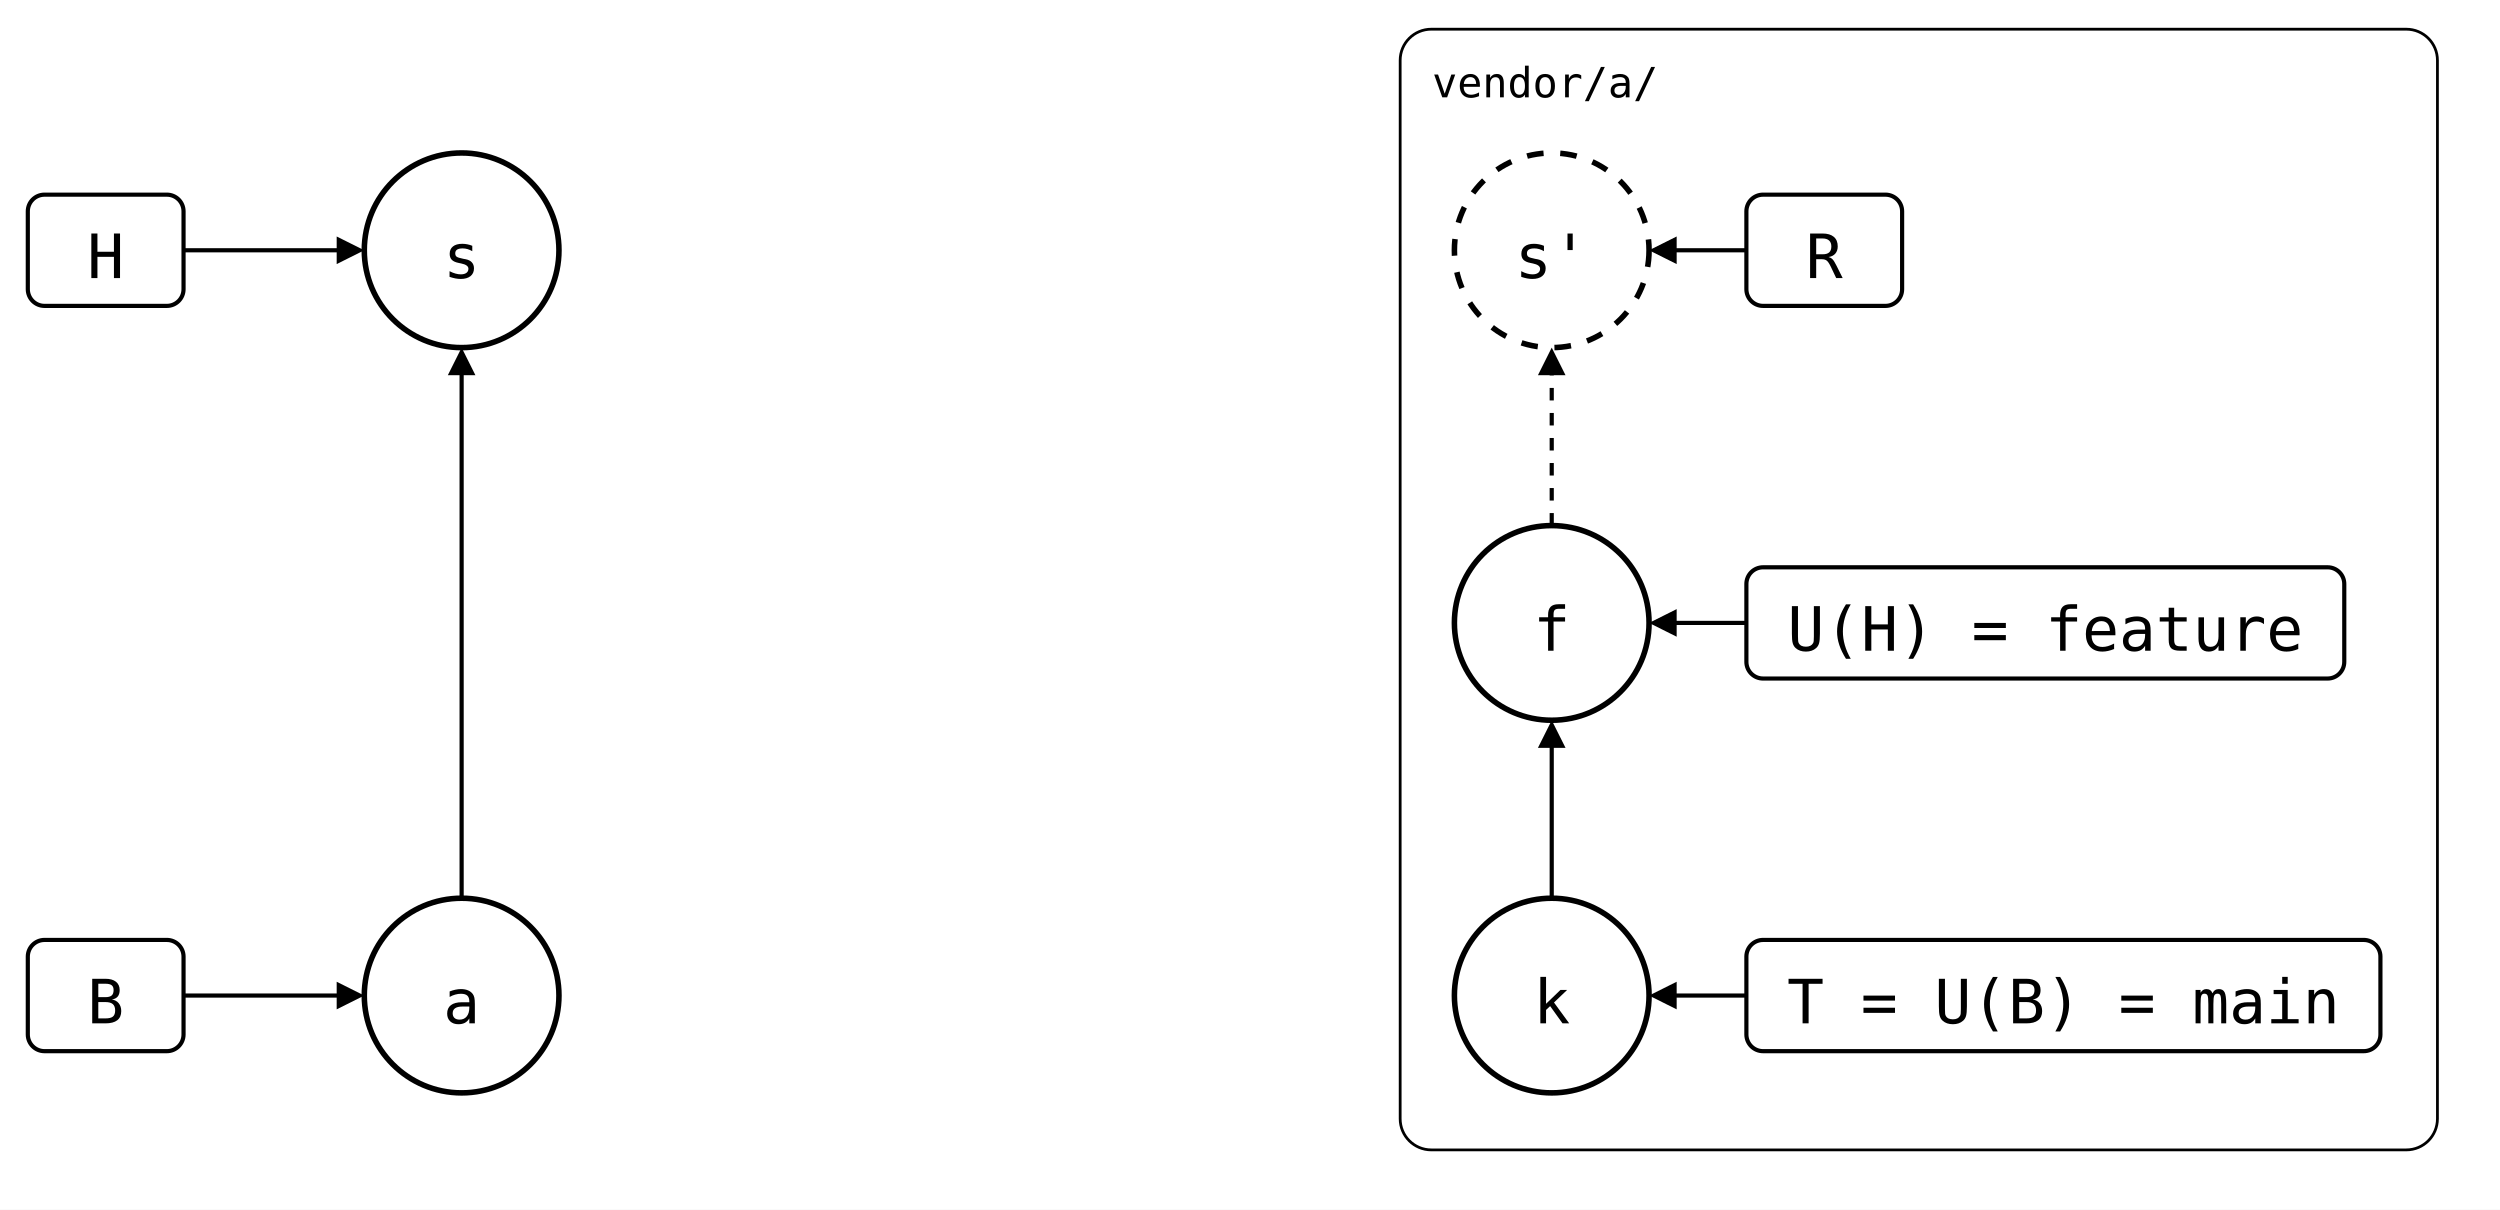
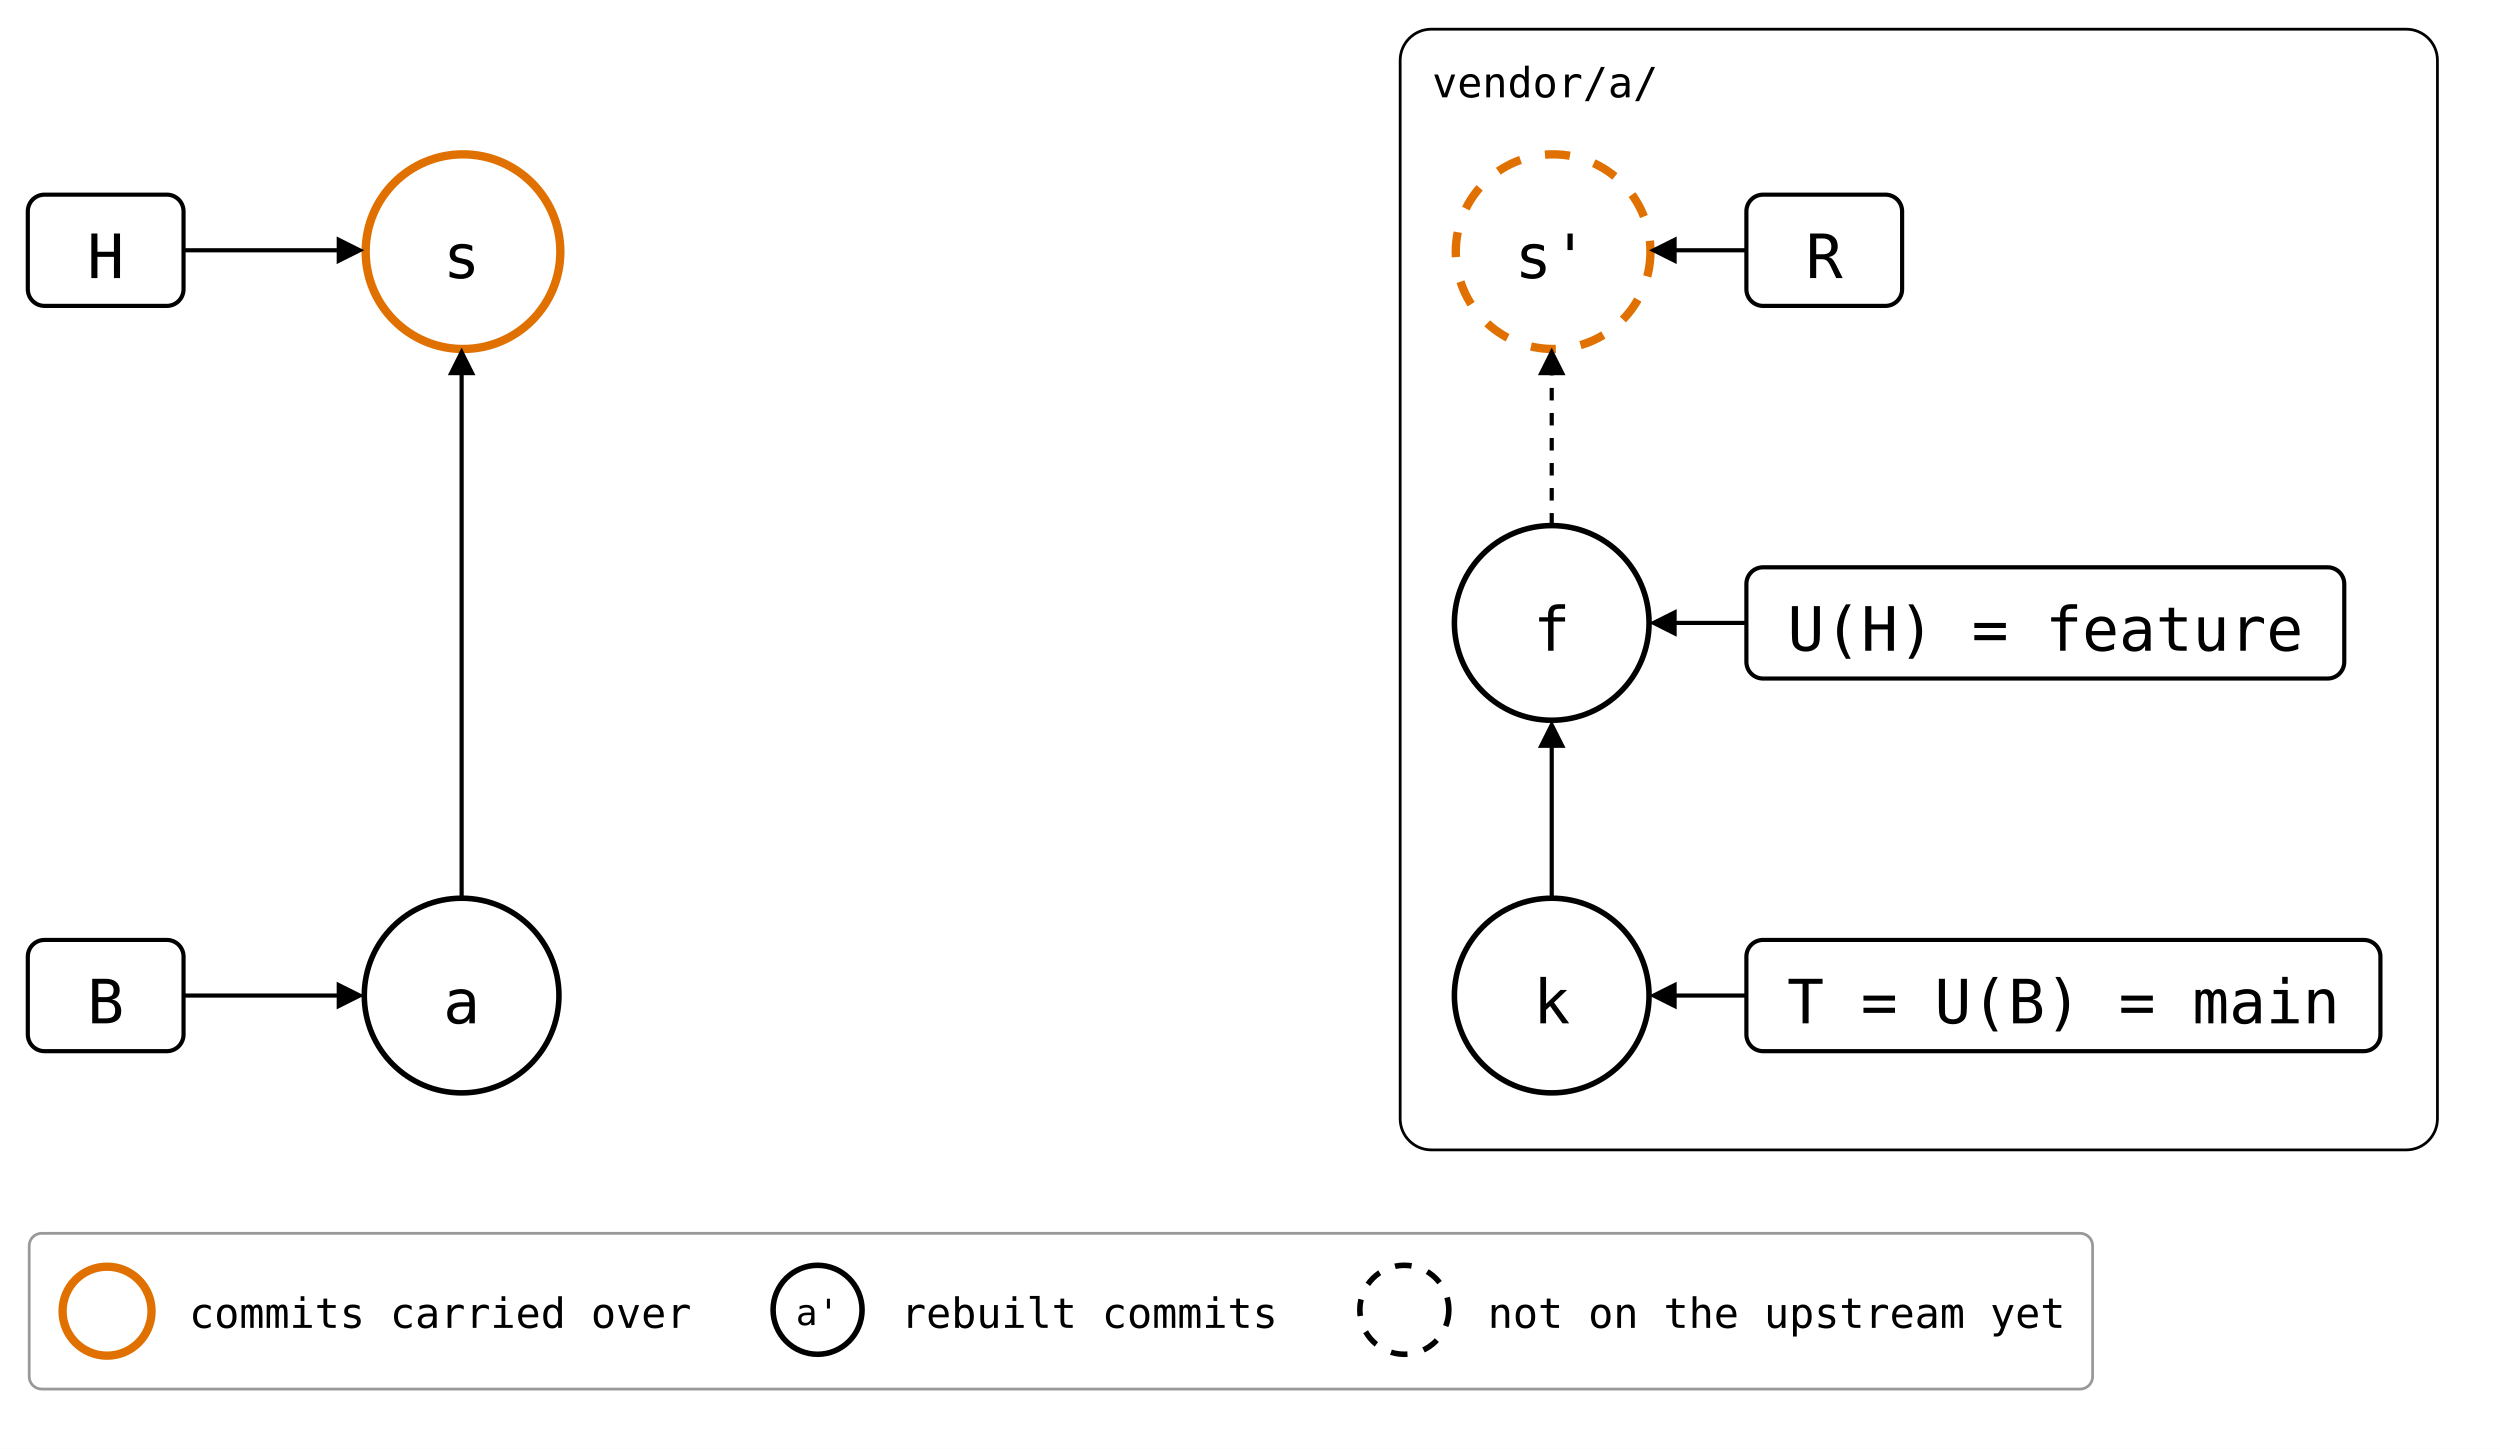
- <svg xmlns="http://www.w3.org/2000/svg" style="background: #ffffff; background-color: light-dark(#ffffff, #121212); color-scheme: light dark;" version="1.1" width="899px" height="435px" viewBox="0 0 899 435" id="ge-svg-s2ouRPtfg0umdzqd_z_i" content="&lt;mxfile host=&quot;Electron&quot;&gt;&#10;  &lt;diagram name=&quot;local-edit-in-the-squash&quot; id=&quot;local-edit-in-the-squash&quot;&gt;&#10;    &lt;mxGraphModel grid=&quot;0&quot; gridSize=&quot;10&quot; guides=&quot;1&quot; tooltips=&quot;1&quot; connect=&quot;1&quot; arrows=&quot;1&quot; fold=&quot;0&quot; page=&quot;0&quot; pageScale=&quot;1&quot; pageWidth=&quot;850&quot; pageHeight=&quot;1100&quot; background=&quot;#ffffff&quot; math=&quot;0&quot; shadow=&quot;0&quot;&gt;&#10;      &lt;root&gt;&#10;        &lt;mxCell id=&quot;0&quot; /&gt;&#10;        &lt;mxCell id=&quot;1&quot; parent=&quot;0&quot; /&gt;&#10;        &lt;mxCell id=&quot;lane&quot; parent=&quot;1&quot; style=&quot;rounded=1;arcSize=3;fillColor=none;strokeWidth=1;fontSize=15;verticalAlign=top;align=left;spacingLeft=10;spacingTop=4;fontFamily=Roboto Mono,monospace;&quot; value=&quot;vendor/a/&quot; vertex=&quot;1&quot;&gt;&#10;          &lt;mxGeometry height=&quot;403&quot; width=&quot;373&quot; x=&quot;601&quot; y=&quot;29&quot; as=&quot;geometry&quot; /&gt;&#10;        &lt;/mxCell&gt;&#10;        &lt;mxCell id=&quot;a&quot; parent=&quot;1&quot; style=&quot;ellipse;aspect=fixed;strokeWidth=2;fontSize=22;fontFamily=Roboto Mono,monospace;&quot; value=&quot;a&quot; vertex=&quot;1&quot;&gt;&#10;          &lt;mxGeometry height=&quot;70&quot; width=&quot;70&quot; x=&quot;229&quot; y=&quot;342&quot; as=&quot;geometry&quot; /&gt;&#10;        &lt;/mxCell&gt;&#10;        &lt;mxCell id=&quot;s&quot; parent=&quot;1&quot; style=&quot;ellipse;aspect=fixed;strokeWidth=2;fontSize=22;fontFamily=Roboto Mono,monospace;&quot; value=&quot;s&quot; vertex=&quot;1&quot;&gt;&#10;          &lt;mxGeometry height=&quot;70&quot; width=&quot;70&quot; x=&quot;229&quot; y=&quot;74&quot; as=&quot;geometry&quot; /&gt;&#10;        &lt;/mxCell&gt;&#10;        &lt;mxCell id=&quot;k&quot; parent=&quot;1&quot; style=&quot;ellipse;aspect=fixed;strokeWidth=2;fontSize=22;fontFamily=Roboto Mono,monospace;&quot; value=&quot;k&quot; vertex=&quot;1&quot;&gt;&#10;          &lt;mxGeometry height=&quot;70&quot; width=&quot;70&quot; x=&quot;621&quot; y=&quot;342&quot; as=&quot;geometry&quot; /&gt;&#10;        &lt;/mxCell&gt;&#10;        &lt;mxCell id=&quot;f&quot; parent=&quot;1&quot; style=&quot;ellipse;aspect=fixed;strokeWidth=2;fontSize=22;fontFamily=Roboto Mono,monospace;&quot; value=&quot;f&quot; vertex=&quot;1&quot;&gt;&#10;          &lt;mxGeometry height=&quot;70&quot; width=&quot;70&quot; x=&quot;621&quot; y=&quot;208&quot; as=&quot;geometry&quot; /&gt;&#10;        &lt;/mxCell&gt;&#10;        &lt;mxCell id=&quot;s_&quot; parent=&quot;1&quot; style=&quot;ellipse;aspect=fixed;strokeWidth=2;fontSize=22;fontFamily=Roboto Mono,monospace;dashed=1;&quot; value=&quot;s&amp;#39;&quot; vertex=&quot;1&quot;&gt;&#10;          &lt;mxGeometry height=&quot;70&quot; width=&quot;70&quot; x=&quot;621&quot; y=&quot;74&quot; as=&quot;geometry&quot; /&gt;&#10;        &lt;/mxCell&gt;&#10;        &lt;mxCell id=&quot;box0&quot; parent=&quot;1&quot; style=&quot;rounded=1;strokeWidth=1.5;fontSize=22;fontFamily=Roboto Mono,monospace;&quot; value=&quot;H&quot; vertex=&quot;1&quot;&gt;&#10;          &lt;mxGeometry height=&quot;40&quot; width=&quot;56&quot; x=&quot;108&quot; y=&quot;89&quot; as=&quot;geometry&quot; /&gt;&#10;        &lt;/mxCell&gt;&#10;        &lt;mxCell id=&quot;e0&quot; edge=&quot;1&quot; parent=&quot;1&quot; source=&quot;box0&quot; style=&quot;endArrow=block;endFill=1;html=1;strokeWidth=1.5;rounded=0;&quot; target=&quot;s&quot;&gt;&#10;          &lt;mxGeometry relative=&quot;1&quot; as=&quot;geometry&quot; /&gt;&#10;        &lt;/mxCell&gt;&#10;        &lt;mxCell id=&quot;box1&quot; parent=&quot;1&quot; style=&quot;rounded=1;strokeWidth=1.5;fontSize=22;fontFamily=Roboto Mono,monospace;&quot; value=&quot;B&quot; vertex=&quot;1&quot;&gt;&#10;          &lt;mxGeometry height=&quot;40&quot; width=&quot;56&quot; x=&quot;108&quot; y=&quot;357&quot; as=&quot;geometry&quot; /&gt;&#10;        &lt;/mxCell&gt;&#10;        &lt;mxCell id=&quot;e1&quot; edge=&quot;1&quot; parent=&quot;1&quot; source=&quot;box1&quot; style=&quot;endArrow=block;endFill=1;html=1;strokeWidth=1.5;rounded=0;&quot; target=&quot;a&quot;&gt;&#10;          &lt;mxGeometry relative=&quot;1&quot; as=&quot;geometry&quot; /&gt;&#10;        &lt;/mxCell&gt;&#10;        &lt;mxCell id=&quot;box2&quot; parent=&quot;1&quot; style=&quot;rounded=1;strokeWidth=1.5;fontSize=22;fontFamily=Roboto Mono,monospace;&quot; value=&quot;T = U(B) = main&quot; vertex=&quot;1&quot;&gt;&#10;          &lt;mxGeometry height=&quot;40&quot; width=&quot;228&quot; x=&quot;726&quot; y=&quot;357&quot; as=&quot;geometry&quot; /&gt;&#10;        &lt;/mxCell&gt;&#10;        &lt;mxCell id=&quot;e2&quot; edge=&quot;1&quot; parent=&quot;1&quot; source=&quot;box2&quot; style=&quot;endArrow=block;endFill=1;html=1;strokeWidth=1.5;rounded=0;&quot; target=&quot;k&quot;&gt;&#10;          &lt;mxGeometry relative=&quot;1&quot; as=&quot;geometry&quot; /&gt;&#10;        &lt;/mxCell&gt;&#10;        &lt;mxCell id=&quot;box3&quot; parent=&quot;1&quot; style=&quot;rounded=1;strokeWidth=1.5;fontSize=22;fontFamily=Roboto Mono,monospace;&quot; value=&quot;U(H) = feature&quot; vertex=&quot;1&quot;&gt;&#10;          &lt;mxGeometry height=&quot;40&quot; width=&quot;215&quot; x=&quot;726&quot; y=&quot;223&quot; as=&quot;geometry&quot; /&gt;&#10;        &lt;/mxCell&gt;&#10;        &lt;mxCell id=&quot;e3&quot; edge=&quot;1&quot; parent=&quot;1&quot; source=&quot;box3&quot; style=&quot;endArrow=block;endFill=1;html=1;strokeWidth=1.5;rounded=0;&quot; target=&quot;f&quot;&gt;&#10;          &lt;mxGeometry relative=&quot;1&quot; as=&quot;geometry&quot; /&gt;&#10;        &lt;/mxCell&gt;&#10;        &lt;mxCell id=&quot;box4&quot; parent=&quot;1&quot; style=&quot;rounded=1;strokeWidth=1.5;fontSize=22;fontFamily=Roboto Mono,monospace;&quot; value=&quot;R&quot; vertex=&quot;1&quot;&gt;&#10;          &lt;mxGeometry height=&quot;40&quot; width=&quot;56&quot; x=&quot;726&quot; y=&quot;89&quot; as=&quot;geometry&quot; /&gt;&#10;        &lt;/mxCell&gt;&#10;        &lt;mxCell id=&quot;e4&quot; edge=&quot;1&quot; parent=&quot;1&quot; source=&quot;box4&quot; style=&quot;endArrow=block;endFill=1;html=1;strokeWidth=1.5;rounded=0;&quot; target=&quot;s_&quot;&gt;&#10;          &lt;mxGeometry relative=&quot;1&quot; as=&quot;geometry&quot; /&gt;&#10;        &lt;/mxCell&gt;&#10;        &lt;mxCell id=&quot;e5&quot; edge=&quot;1&quot; parent=&quot;1&quot; source=&quot;a&quot; style=&quot;endArrow=block;endFill=1;html=1;strokeWidth=1.5;rounded=0;&quot; target=&quot;s&quot;&gt;&#10;          &lt;mxGeometry relative=&quot;1&quot; as=&quot;geometry&quot; /&gt;&#10;        &lt;/mxCell&gt;&#10;        &lt;mxCell id=&quot;e6&quot; edge=&quot;1&quot; parent=&quot;1&quot; source=&quot;k&quot; style=&quot;endArrow=block;endFill=1;html=1;strokeWidth=1.5;rounded=0;&quot; target=&quot;f&quot;&gt;&#10;          &lt;mxGeometry relative=&quot;1&quot; as=&quot;geometry&quot; /&gt;&#10;        &lt;/mxCell&gt;&#10;        &lt;mxCell id=&quot;e7&quot; edge=&quot;1&quot; parent=&quot;1&quot; source=&quot;f&quot; style=&quot;endArrow=block;endFill=1;html=1;strokeWidth=1.5;rounded=0;dashed=1;&quot; target=&quot;s_&quot;&gt;&#10;          &lt;mxGeometry relative=&quot;1&quot; as=&quot;geometry&quot; /&gt;&#10;        &lt;/mxCell&gt;&#10;      &lt;/root&gt;&#10;    &lt;/mxGraphModel&gt;&#10;  &lt;/diagram&gt;&#10;&lt;/mxfile&gt;&#10;">
-   <style type="text/css">@supports (color: light-dark(#000, #fff)) { #ge-svg-s2ouRPtfg0umdzqd_z_i { --ge-adaptive-bg: light-dark(#ffffff, var(--ge-dark-color, #121212)); } }</style>
+ <svg xmlns="http://www.w3.org/2000/svg" style="background: #ffffff; background-color: light-dark(#ffffff, #121212); color-scheme: light dark;" version="1.1" width="899px" height="521px" viewBox="0 0 899 521" id="ge-svg-H6eadAH3lGfOMY6rm0hV" content="&lt;mxfile host=&quot;Electron&quot;&gt;&#10;  &lt;diagram name=&quot;local-edit-in-the-squash&quot; id=&quot;local-edit-in-the-squash&quot;&gt;&#10;    &lt;mxGraphModel grid=&quot;0&quot; gridSize=&quot;10&quot; guides=&quot;1&quot; tooltips=&quot;1&quot; connect=&quot;1&quot; arrows=&quot;1&quot; fold=&quot;0&quot; page=&quot;0&quot; pageScale=&quot;1&quot; pageWidth=&quot;850&quot; pageHeight=&quot;1100&quot; background=&quot;#ffffff&quot; math=&quot;0&quot; shadow=&quot;0&quot;&gt;&#10;      &lt;root&gt;&#10;        &lt;mxCell id=&quot;0&quot; /&gt;&#10;        &lt;mxCell id=&quot;1&quot; parent=&quot;0&quot; /&gt;&#10;        &lt;mxCell id=&quot;lane&quot; parent=&quot;1&quot; style=&quot;rounded=1;arcSize=3;fillColor=none;strokeWidth=1;fontSize=15;verticalAlign=top;align=left;spacingLeft=10;spacingTop=4;fontFamily=Roboto Mono,monospace;&quot; value=&quot;vendor/a/&quot; vertex=&quot;1&quot;&gt;&#10;          &lt;mxGeometry height=&quot;403&quot; width=&quot;373&quot; x=&quot;601&quot; y=&quot;29&quot; as=&quot;geometry&quot; /&gt;&#10;        &lt;/mxCell&gt;&#10;        &lt;mxCell id=&quot;a&quot; parent=&quot;1&quot; style=&quot;ellipse;aspect=fixed;strokeWidth=2;fontSize=22;fontFamily=Roboto Mono,monospace;&quot; value=&quot;a&quot; vertex=&quot;1&quot;&gt;&#10;          &lt;mxGeometry height=&quot;70&quot; width=&quot;70&quot; x=&quot;229&quot; y=&quot;342&quot; as=&quot;geometry&quot; /&gt;&#10;        &lt;/mxCell&gt;&#10;        &lt;mxCell id=&quot;s&quot; parent=&quot;1&quot; style=&quot;ellipse;aspect=fixed;fontSize=22;fontFamily=Roboto Mono,monospace;strokeColor=#E07000;strokeWidth=3;&quot; value=&quot;s&quot; vertex=&quot;1&quot;&gt;&#10;          &lt;mxGeometry height=&quot;70&quot; width=&quot;70&quot; x=&quot;229&quot; y=&quot;74&quot; as=&quot;geometry&quot; /&gt;&#10;        &lt;/mxCell&gt;&#10;        &lt;mxCell id=&quot;k&quot; parent=&quot;1&quot; style=&quot;ellipse;aspect=fixed;strokeWidth=2;fontSize=22;fontFamily=Roboto Mono,monospace;&quot; value=&quot;k&quot; vertex=&quot;1&quot;&gt;&#10;          &lt;mxGeometry height=&quot;70&quot; width=&quot;70&quot; x=&quot;621&quot; y=&quot;342&quot; as=&quot;geometry&quot; /&gt;&#10;        &lt;/mxCell&gt;&#10;        &lt;mxCell id=&quot;f&quot; parent=&quot;1&quot; style=&quot;ellipse;aspect=fixed;strokeWidth=2;fontSize=22;fontFamily=Roboto Mono,monospace;&quot; value=&quot;f&quot; vertex=&quot;1&quot;&gt;&#10;          &lt;mxGeometry height=&quot;70&quot; width=&quot;70&quot; x=&quot;621&quot; y=&quot;208&quot; as=&quot;geometry&quot; /&gt;&#10;        &lt;/mxCell&gt;&#10;        &lt;mxCell id=&quot;s_&quot; parent=&quot;1&quot; style=&quot;ellipse;aspect=fixed;fontSize=22;fontFamily=Roboto Mono,monospace;dashed=1;strokeColor=#E07000;strokeWidth=3;&quot; value=&quot;s&amp;#39;&quot; vertex=&quot;1&quot;&gt;&#10;          &lt;mxGeometry height=&quot;70&quot; width=&quot;70&quot; x=&quot;621&quot; y=&quot;74&quot; as=&quot;geometry&quot; /&gt;&#10;        &lt;/mxCell&gt;&#10;        &lt;mxCell id=&quot;box0&quot; parent=&quot;1&quot; style=&quot;rounded=1;strokeWidth=1.5;fontSize=22;fontFamily=Roboto Mono,monospace;&quot; value=&quot;H&quot; vertex=&quot;1&quot;&gt;&#10;          &lt;mxGeometry height=&quot;40&quot; width=&quot;56&quot; x=&quot;108&quot; y=&quot;89&quot; as=&quot;geometry&quot; /&gt;&#10;        &lt;/mxCell&gt;&#10;        &lt;mxCell id=&quot;e0&quot; edge=&quot;1&quot; parent=&quot;1&quot; source=&quot;box0&quot; style=&quot;endArrow=block;endFill=1;html=1;strokeWidth=1.5;rounded=0;&quot; target=&quot;s&quot;&gt;&#10;          &lt;mxGeometry relative=&quot;1&quot; as=&quot;geometry&quot; /&gt;&#10;        &lt;/mxCell&gt;&#10;        &lt;mxCell id=&quot;box1&quot; parent=&quot;1&quot; style=&quot;rounded=1;strokeWidth=1.5;fontSize=22;fontFamily=Roboto Mono,monospace;&quot; value=&quot;B&quot; vertex=&quot;1&quot;&gt;&#10;          &lt;mxGeometry height=&quot;40&quot; width=&quot;56&quot; x=&quot;108&quot; y=&quot;357&quot; as=&quot;geometry&quot; /&gt;&#10;        &lt;/mxCell&gt;&#10;        &lt;mxCell id=&quot;e1&quot; edge=&quot;1&quot; parent=&quot;1&quot; source=&quot;box1&quot; style=&quot;endArrow=block;endFill=1;html=1;strokeWidth=1.5;rounded=0;&quot; target=&quot;a&quot;&gt;&#10;          &lt;mxGeometry relative=&quot;1&quot; as=&quot;geometry&quot; /&gt;&#10;        &lt;/mxCell&gt;&#10;        &lt;mxCell id=&quot;box2&quot; parent=&quot;1&quot; style=&quot;rounded=1;strokeWidth=1.5;fontSize=22;fontFamily=Roboto Mono,monospace;&quot; value=&quot;T = U(B) = main&quot; vertex=&quot;1&quot;&gt;&#10;          &lt;mxGeometry height=&quot;40&quot; width=&quot;228&quot; x=&quot;726&quot; y=&quot;357&quot; as=&quot;geometry&quot; /&gt;&#10;        &lt;/mxCell&gt;&#10;        &lt;mxCell id=&quot;e2&quot; edge=&quot;1&quot; parent=&quot;1&quot; source=&quot;box2&quot; style=&quot;endArrow=block;endFill=1;html=1;strokeWidth=1.5;rounded=0;&quot; target=&quot;k&quot;&gt;&#10;          &lt;mxGeometry relative=&quot;1&quot; as=&quot;geometry&quot; /&gt;&#10;        &lt;/mxCell&gt;&#10;        &lt;mxCell id=&quot;box3&quot; parent=&quot;1&quot; style=&quot;rounded=1;strokeWidth=1.5;fontSize=22;fontFamily=Roboto Mono,monospace;&quot; value=&quot;U(H) = feature&quot; vertex=&quot;1&quot;&gt;&#10;          &lt;mxGeometry height=&quot;40&quot; width=&quot;215&quot; x=&quot;726&quot; y=&quot;223&quot; as=&quot;geometry&quot; /&gt;&#10;        &lt;/mxCell&gt;&#10;        &lt;mxCell id=&quot;e3&quot; edge=&quot;1&quot; parent=&quot;1&quot; source=&quot;box3&quot; style=&quot;endArrow=block;endFill=1;html=1;strokeWidth=1.5;rounded=0;&quot; target=&quot;f&quot;&gt;&#10;          &lt;mxGeometry relative=&quot;1&quot; as=&quot;geometry&quot; /&gt;&#10;        &lt;/mxCell&gt;&#10;        &lt;mxCell id=&quot;box4&quot; parent=&quot;1&quot; style=&quot;rounded=1;strokeWidth=1.5;fontSize=22;fontFamily=Roboto Mono,monospace;&quot; value=&quot;R&quot; vertex=&quot;1&quot;&gt;&#10;          &lt;mxGeometry height=&quot;40&quot; width=&quot;56&quot; x=&quot;726&quot; y=&quot;89&quot; as=&quot;geometry&quot; /&gt;&#10;        &lt;/mxCell&gt;&#10;        &lt;mxCell id=&quot;e4&quot; edge=&quot;1&quot; parent=&quot;1&quot; source=&quot;box4&quot; style=&quot;endArrow=block;endFill=1;html=1;strokeWidth=1.5;rounded=0;&quot; target=&quot;s_&quot;&gt;&#10;          &lt;mxGeometry relative=&quot;1&quot; as=&quot;geometry&quot; /&gt;&#10;        &lt;/mxCell&gt;&#10;        &lt;mxCell id=&quot;e5&quot; edge=&quot;1&quot; parent=&quot;1&quot; source=&quot;a&quot; style=&quot;endArrow=block;endFill=1;html=1;strokeWidth=1.5;rounded=0;&quot; target=&quot;s&quot;&gt;&#10;          &lt;mxGeometry relative=&quot;1&quot; as=&quot;geometry&quot; /&gt;&#10;        &lt;/mxCell&gt;&#10;        &lt;mxCell id=&quot;e6&quot; edge=&quot;1&quot; parent=&quot;1&quot; source=&quot;k&quot; style=&quot;endArrow=block;endFill=1;html=1;strokeWidth=1.5;rounded=0;&quot; target=&quot;f&quot;&gt;&#10;          &lt;mxGeometry relative=&quot;1&quot; as=&quot;geometry&quot; /&gt;&#10;        &lt;/mxCell&gt;&#10;        &lt;mxCell id=&quot;e7&quot; edge=&quot;1&quot; parent=&quot;1&quot; source=&quot;f&quot; style=&quot;endArrow=block;endFill=1;html=1;strokeWidth=1.5;rounded=0;dashed=1;&quot; target=&quot;s_&quot;&gt;&#10;          &lt;mxGeometry relative=&quot;1&quot; as=&quot;geometry&quot; /&gt;&#10;        &lt;/mxCell&gt;&#10;        &lt;mxCell id=&quot;legend&quot; parent=&quot;1&quot; style=&quot;rounded=1;arcSize=8;fillColor=none;strokeColor=#999999;strokeWidth=1;legend=1;&quot; value=&quot;&quot; vertex=&quot;1&quot;&gt;&#10;          &lt;mxGeometry height=&quot;56&quot; width=&quot;742&quot; x=&quot;108&quot; y=&quot;462&quot; as=&quot;geometry&quot; /&gt;&#10;        &lt;/mxCell&gt;&#10;        &lt;mxCell id=&quot;legend_orange&quot; parent=&quot;legend&quot; style=&quot;ellipse;aspect=fixed;fontSize=13;fontFamily=Roboto Mono,monospace;strokeColor=#E07000;strokeWidth=3;&quot; value=&quot;&quot; vertex=&quot;1&quot;&gt;&#10;          &lt;mxGeometry height=&quot;32&quot; width=&quot;32&quot; x=&quot;12&quot; y=&quot;12&quot; as=&quot;geometry&quot; /&gt;&#10;        &lt;/mxCell&gt;&#10;        &lt;mxCell id=&quot;legend_orange_text&quot; parent=&quot;legend&quot; style=&quot;text;align=left;verticalAlign=middle;fontSize=15;fontFamily=Roboto Mono,monospace;&quot; value=&quot;commits carried over&quot; vertex=&quot;1&quot;&gt;&#10;          &lt;mxGeometry height=&quot;32&quot; width=&quot;180&quot; x=&quot;56&quot; y=&quot;12&quot; as=&quot;geometry&quot; /&gt;&#10;        &lt;/mxCell&gt;&#10;        &lt;mxCell id=&quot;legend_prime&quot; parent=&quot;legend&quot; style=&quot;ellipse;aspect=fixed;fontSize=13;fontFamily=Roboto Mono,monospace;strokeWidth=2;&quot; value=&quot;a&amp;#39;&quot; vertex=&quot;1&quot;&gt;&#10;          &lt;mxGeometry height=&quot;32&quot; width=&quot;32&quot; x=&quot;268&quot; y=&quot;12&quot; as=&quot;geometry&quot; /&gt;&#10;        &lt;/mxCell&gt;&#10;        &lt;mxCell id=&quot;legend_prime_text&quot; parent=&quot;legend&quot; style=&quot;text;align=left;verticalAlign=middle;fontSize=15;fontFamily=Roboto Mono,monospace;&quot; value=&quot;rebuilt commits&quot; vertex=&quot;1&quot;&gt;&#10;          &lt;mxGeometry height=&quot;32&quot; width=&quot;135&quot; x=&quot;312&quot; y=&quot;12&quot; as=&quot;geometry&quot; /&gt;&#10;        &lt;/mxCell&gt;&#10;        &lt;mxCell id=&quot;legend_dashed&quot; parent=&quot;legend&quot; style=&quot;ellipse;aspect=fixed;fontSize=13;fontFamily=Roboto Mono,monospace;strokeWidth=2;dashed=1;&quot; value=&quot;&quot; vertex=&quot;1&quot;&gt;&#10;          &lt;mxGeometry height=&quot;32&quot; width=&quot;32&quot; x=&quot;479&quot; y=&quot;12&quot; as=&quot;geometry&quot; /&gt;&#10;        &lt;/mxCell&gt;&#10;        &lt;mxCell id=&quot;legend_dashed_text&quot; parent=&quot;legend&quot; style=&quot;text;align=left;verticalAlign=middle;fontSize=15;fontFamily=Roboto Mono,monospace;&quot; value=&quot;not on the upstream yet&quot; vertex=&quot;1&quot;&gt;&#10;          &lt;mxGeometry height=&quot;32&quot; width=&quot;207&quot; x=&quot;523&quot; y=&quot;12&quot; as=&quot;geometry&quot; /&gt;&#10;        &lt;/mxCell&gt;&#10;      &lt;/root&gt;&#10;    &lt;/mxGraphModel&gt;&#10;  &lt;/diagram&gt;&#10;&lt;/mxfile&gt;&#10;">
+   <style type="text/css">@supports (color: light-dark(#000, #fff)) { #ge-svg-H6eadAH3lGfOMY6rm0hV { --ge-adaptive-bg: light-dark(#ffffff, var(--ge-dark-color, #121212)); } }</style>
  <defs />
  <rect fill="#ffffff" width="100%" height="100%" x="0" y="0" style="fill: light-dark(rgb(255, 255, 255), rgb(18, 18, 18));" />
  <g>
    <g data-cell-id="0">
      <g data-cell-id="1">
        <g data-cell-id="lane">
          <g transform="translate(0.5,0.5)">
            <rect x="503" y="10" width="373" height="403" rx="11.19" ry="11.19" fill="none" stroke="#000000" pointer-events="all" style="stroke: light-dark(rgb(0, 0, 0), rgb(255, 255, 255));" />
          </g>
          <g>
            <g fill="#000000" font-family="'Roboto Mono', monospace" text-anchor="start" font-size="15px" style="fill: light-dark(rgb(0, 0, 0), rgb(255, 255, 255));">
              <text x="515" y="35">vendor/a/</text>
            </g>
          </g>
        </g>
        <g data-cell-id="a">
          <g>
            <ellipse cx="166" cy="358" rx="35" ry="35" fill="#ffffff" stroke="#000000" stroke-width="2" pointer-events="all" style="fill: var(--ge-adaptive-bg, #ffffff); stroke: light-dark(rgb(0, 0, 0), rgb(255, 255, 255));" />
          </g>
          <g>
            <g fill="#000000" font-family="'Roboto Mono', monospace" text-anchor="middle" font-size="22px" style="fill: light-dark(rgb(0, 0, 0), rgb(255, 255, 255));">
              <text x="166" y="368">a</text>
            </g>
          </g>
        </g>
        <g data-cell-id="s">
-           <g>
-             <ellipse cx="166" cy="90" rx="35" ry="35" fill="#ffffff" stroke="#000000" stroke-width="2" pointer-events="all" style="fill: var(--ge-adaptive-bg, #ffffff); stroke: light-dark(rgb(0, 0, 0), rgb(255, 255, 255));" />
+           <g transform="translate(0.5,0.5)">
+             <ellipse cx="166" cy="90" rx="35" ry="35" fill="#ffffff" stroke="#e07000" stroke-width="3" pointer-events="all" style="fill: var(--ge-adaptive-bg, #ffffff); stroke: light-dark(rgb(224, 112, 0), rgb(210, 114, 18));" />
          </g>
          <g>
            <g fill="#000000" font-family="'Roboto Mono', monospace" text-anchor="middle" font-size="22px" style="fill: light-dark(rgb(0, 0, 0), rgb(255, 255, 255));">
              <text x="166" y="100">s</text>
            </g>
          </g>
        </g>
        <g data-cell-id="k">
          <g>
            <ellipse cx="558" cy="358" rx="35" ry="35" fill="#ffffff" stroke="#000000" stroke-width="2" pointer-events="all" style="fill: var(--ge-adaptive-bg, #ffffff); stroke: light-dark(rgb(0, 0, 0), rgb(255, 255, 255));" />
          </g>
          <g>
            <g fill="#000000" font-family="'Roboto Mono', monospace" text-anchor="middle" font-size="22px" style="fill: light-dark(rgb(0, 0, 0), rgb(255, 255, 255));">
              <text x="558" y="368">k</text>
            </g>
          </g>
        </g>
        <g data-cell-id="f">
          <g>
            <ellipse cx="558" cy="224" rx="35" ry="35" fill="#ffffff" stroke="#000000" stroke-width="2" pointer-events="all" style="fill: var(--ge-adaptive-bg, #ffffff); stroke: light-dark(rgb(0, 0, 0), rgb(255, 255, 255));" />
          </g>
          <g>
            <g fill="#000000" font-family="'Roboto Mono', monospace" text-anchor="middle" font-size="22px" style="fill: light-dark(rgb(0, 0, 0), rgb(255, 255, 255));">
              <text x="558" y="234">f</text>
            </g>
          </g>
        </g>
        <g data-cell-id="s_">
-           <g>
-             <ellipse cx="558" cy="90" rx="35" ry="35" fill="#ffffff" stroke="#000000" stroke-width="2" stroke-dasharray="6 6" pointer-events="all" style="fill: var(--ge-adaptive-bg, #ffffff); stroke: light-dark(rgb(0, 0, 0), rgb(255, 255, 255));" />
+           <g transform="translate(0.5,0.5)">
+             <ellipse cx="558" cy="90" rx="35" ry="35" fill="#ffffff" stroke="#e07000" stroke-width="3" stroke-dasharray="9 9" pointer-events="all" style="fill: var(--ge-adaptive-bg, #ffffff); stroke: light-dark(rgb(224, 112, 0), rgb(210, 114, 18));" />
          </g>
          <g>
            <g fill="#000000" font-family="'Roboto Mono', monospace" text-anchor="middle" font-size="22px" style="fill: light-dark(rgb(0, 0, 0), rgb(255, 255, 255));">
              <text x="558" y="100">s'</text>
            </g>
          </g>
        </g>
        <g data-cell-id="box0">
          <g>
            <rect x="10" y="70" width="56" height="40" rx="6" ry="6" fill="#ffffff" stroke="#000000" stroke-width="1.5" pointer-events="all" style="fill: var(--ge-adaptive-bg, #ffffff); stroke: light-dark(rgb(0, 0, 0), rgb(255, 255, 255));" />
          </g>
          <g>
            <g fill="#000000" font-family="'Roboto Mono', monospace" text-anchor="middle" font-size="22px" style="fill: light-dark(rgb(0, 0, 0), rgb(255, 255, 255));">
              <text x="38" y="100">H</text>
            </g>
          </g>
        </g>
        <g data-cell-id="e0">
          <g>
            <path d="M 66 90 L 121.82 90" fill="none" stroke="#000000" stroke-width="1.5" stroke-miterlimit="10" pointer-events="stroke" style="stroke: light-dark(rgb(0, 0, 0), rgb(255, 255, 255));" />
            <path d="M 129.32 90 L 121.82 93.75 L 121.82 86.25 Z" fill="#000000" stroke="#000000" stroke-width="1.5" stroke-miterlimit="10" pointer-events="all" style="fill: light-dark(rgb(0, 0, 0), rgb(255, 255, 255)); stroke: light-dark(rgb(0, 0, 0), rgb(255, 255, 255));" />
          </g>
        </g>
        <g data-cell-id="box1">
          <g>
            <rect x="10" y="338" width="56" height="40" rx="6" ry="6" fill="#ffffff" stroke="#000000" stroke-width="1.5" pointer-events="all" style="fill: var(--ge-adaptive-bg, #ffffff); stroke: light-dark(rgb(0, 0, 0), rgb(255, 255, 255));" />
          </g>
          <g>
            <g fill="#000000" font-family="'Roboto Mono', monospace" text-anchor="middle" font-size="22px" style="fill: light-dark(rgb(0, 0, 0), rgb(255, 255, 255));">
              <text x="38" y="368">B</text>
            </g>
          </g>
        </g>
        <g data-cell-id="e1">
          <g>
            <path d="M 66 358 L 121.82 358" fill="none" stroke="#000000" stroke-width="1.5" stroke-miterlimit="10" pointer-events="stroke" style="stroke: light-dark(rgb(0, 0, 0), rgb(255, 255, 255));" />
            <path d="M 129.32 358 L 121.82 361.75 L 121.82 354.25 Z" fill="#000000" stroke="#000000" stroke-width="1.5" stroke-miterlimit="10" pointer-events="all" style="fill: light-dark(rgb(0, 0, 0), rgb(255, 255, 255)); stroke: light-dark(rgb(0, 0, 0), rgb(255, 255, 255));" />
          </g>
        </g>
        <g data-cell-id="box2">
          <g>
            <rect x="628" y="338" width="228" height="40" rx="6" ry="6" fill="#ffffff" stroke="#000000" stroke-width="1.5" pointer-events="all" style="fill: var(--ge-adaptive-bg, #ffffff); stroke: light-dark(rgb(0, 0, 0), rgb(255, 255, 255));" />
          </g>
          <g>
            <g fill="#000000" font-family="'Roboto Mono', monospace" text-anchor="middle" font-size="22px" style="fill: light-dark(rgb(0, 0, 0), rgb(255, 255, 255));">
              <text x="742" y="368">T = U(B) = main</text>
            </g>
          </g>
        </g>
        <g data-cell-id="e2">
          <g>
            <path d="M 628 358 L 602.18 358" fill="none" stroke="#000000" stroke-width="1.5" stroke-miterlimit="10" pointer-events="stroke" style="stroke: light-dark(rgb(0, 0, 0), rgb(255, 255, 255));" />
            <path d="M 594.68 358 L 602.18 354.25 L 602.18 361.75 Z" fill="#000000" stroke="#000000" stroke-width="1.5" stroke-miterlimit="10" pointer-events="all" style="fill: light-dark(rgb(0, 0, 0), rgb(255, 255, 255)); stroke: light-dark(rgb(0, 0, 0), rgb(255, 255, 255));" />
          </g>
        </g>
        <g data-cell-id="box3">
          <g>
            <rect x="628" y="204" width="215" height="40" rx="6" ry="6" fill="#ffffff" stroke="#000000" stroke-width="1.5" pointer-events="all" style="fill: var(--ge-adaptive-bg, #ffffff); stroke: light-dark(rgb(0, 0, 0), rgb(255, 255, 255));" />
          </g>
          <g>
            <g fill="#000000" font-family="'Roboto Mono', monospace" text-anchor="middle" font-size="22px" style="fill: light-dark(rgb(0, 0, 0), rgb(255, 255, 255));">
              <text x="735.5" y="234">U(H) = feature</text>
            </g>
          </g>
        </g>
        <g data-cell-id="e3">
          <g>
            <path d="M 628 224 L 602.18 224" fill="none" stroke="#000000" stroke-width="1.5" stroke-miterlimit="10" pointer-events="stroke" style="stroke: light-dark(rgb(0, 0, 0), rgb(255, 255, 255));" />
            <path d="M 594.68 224 L 602.18 220.25 L 602.18 227.75 Z" fill="#000000" stroke="#000000" stroke-width="1.5" stroke-miterlimit="10" pointer-events="all" style="fill: light-dark(rgb(0, 0, 0), rgb(255, 255, 255)); stroke: light-dark(rgb(0, 0, 0), rgb(255, 255, 255));" />
          </g>
        </g>
        <g data-cell-id="box4">
          <g>
            <rect x="628" y="70" width="56" height="40" rx="6" ry="6" fill="#ffffff" stroke="#000000" stroke-width="1.5" pointer-events="all" style="fill: var(--ge-adaptive-bg, #ffffff); stroke: light-dark(rgb(0, 0, 0), rgb(255, 255, 255));" />
          </g>
          <g>
            <g fill="#000000" font-family="'Roboto Mono', monospace" text-anchor="middle" font-size="22px" style="fill: light-dark(rgb(0, 0, 0), rgb(255, 255, 255));">
              <text x="656" y="100">R</text>
            </g>
          </g>
        </g>
        <g data-cell-id="e4">
          <g>
            <path d="M 628 90 L 602.18 90" fill="none" stroke="#000000" stroke-width="1.5" stroke-miterlimit="10" pointer-events="stroke" style="stroke: light-dark(rgb(0, 0, 0), rgb(255, 255, 255));" />
            <path d="M 594.68 90 L 602.18 86.25 L 602.18 93.75 Z" fill="#000000" stroke="#000000" stroke-width="1.5" stroke-miterlimit="10" pointer-events="all" style="fill: light-dark(rgb(0, 0, 0), rgb(255, 255, 255)); stroke: light-dark(rgb(0, 0, 0), rgb(255, 255, 255));" />
          </g>
        </g>
        <g data-cell-id="e5">
          <g>
            <path d="M 166 323 L 166 134.18" fill="none" stroke="#000000" stroke-width="1.5" stroke-miterlimit="10" pointer-events="stroke" style="stroke: light-dark(rgb(0, 0, 0), rgb(255, 255, 255));" />
            <path d="M 166 126.68 L 169.75 134.18 L 162.25 134.18 Z" fill="#000000" stroke="#000000" stroke-width="1.5" stroke-miterlimit="10" pointer-events="all" style="fill: light-dark(rgb(0, 0, 0), rgb(255, 255, 255)); stroke: light-dark(rgb(0, 0, 0), rgb(255, 255, 255));" />
          </g>
        </g>
        <g data-cell-id="e6">
          <g>
            <path d="M 558 323 L 558 268.18" fill="none" stroke="#000000" stroke-width="1.5" stroke-miterlimit="10" pointer-events="stroke" style="stroke: light-dark(rgb(0, 0, 0), rgb(255, 255, 255));" />
            <path d="M 558 260.68 L 561.75 268.18 L 554.25 268.18 Z" fill="#000000" stroke="#000000" stroke-width="1.5" stroke-miterlimit="10" pointer-events="all" style="fill: light-dark(rgb(0, 0, 0), rgb(255, 255, 255)); stroke: light-dark(rgb(0, 0, 0), rgb(255, 255, 255));" />
          </g>
        </g>
        <g data-cell-id="e7">
          <g>
            <path d="M 558 189 L 558 134.18" fill="none" stroke="#000000" stroke-width="1.5" stroke-miterlimit="10" stroke-dasharray="4.5 4.5" pointer-events="stroke" style="stroke: light-dark(rgb(0, 0, 0), rgb(255, 255, 255));" />
            <path d="M 558 126.68 L 561.75 134.18 L 554.25 134.18 Z" fill="#000000" stroke="#000000" stroke-width="1.5" stroke-miterlimit="10" pointer-events="all" style="fill: light-dark(rgb(0, 0, 0), rgb(255, 255, 255)); stroke: light-dark(rgb(0, 0, 0), rgb(255, 255, 255));" />
+           </g>
+         </g>
+         <g data-cell-id="legend">
+           <g transform="translate(0.5,0.5)">
+             <rect x="10" y="443" width="742" height="56" rx="4.48" ry="4.48" fill="none" stroke="#999999" pointer-events="all" style="stroke: light-dark(rgb(153, 153, 153), rgb(106, 106, 106));" />
+           </g>
+           <g data-cell-id="legend_orange">
+             <g transform="translate(0.5,0.5)">
+               <ellipse cx="38" cy="471" rx="16" ry="16" fill="#ffffff" stroke="#e07000" stroke-width="3" pointer-events="all" style="fill: var(--ge-adaptive-bg, #ffffff); stroke: light-dark(rgb(224, 112, 0), rgb(210, 114, 18));" />
+             </g>
+           </g>
+           <g data-cell-id="legend_orange_text">
+             <g>
+               <rect x="66" y="455" width="180" height="32" fill="none" stroke="none" pointer-events="all" />
+             </g>
+             <g>
+               <g fill="#000000" font-family="'Roboto Mono', monospace" text-anchor="start" font-size="15px" style="fill: light-dark(rgb(0, 0, 0), rgb(255, 255, 255));">
+                 <text x="68" y="477.5">commits carried over</text>
+               </g>
+             </g>
+           </g>
+           <g data-cell-id="legend_prime">
+             <g>
+               <ellipse cx="294" cy="471" rx="16" ry="16" fill="#ffffff" stroke="#000000" stroke-width="2" pointer-events="all" style="fill: var(--ge-adaptive-bg, #ffffff); stroke: light-dark(rgb(0, 0, 0), rgb(255, 255, 255));" />
+             </g>
+             <g>
+               <g fill="#000000" font-family="'Roboto Mono', monospace" text-anchor="middle" font-size="13px" style="fill: light-dark(rgb(0, 0, 0), rgb(255, 255, 255));">
+                 <text x="294" y="476.5">a'</text>
+               </g>
+             </g>
+           </g>
+           <g data-cell-id="legend_prime_text">
+             <g>
+               <rect x="322" y="455" width="135" height="32" fill="none" stroke="none" pointer-events="all" />
+             </g>
+             <g>
+               <g fill="#000000" font-family="'Roboto Mono', monospace" text-anchor="start" font-size="15px" style="fill: light-dark(rgb(0, 0, 0), rgb(255, 255, 255));">
+                 <text x="324" y="477.5">rebuilt commits</text>
+               </g>
+             </g>
+           </g>
+           <g data-cell-id="legend_dashed">
+             <g>
+               <ellipse cx="505" cy="471" rx="16" ry="16" fill="#ffffff" stroke="#000000" stroke-width="2" stroke-dasharray="6 6" pointer-events="all" style="fill: var(--ge-adaptive-bg, #ffffff); stroke: light-dark(rgb(0, 0, 0), rgb(255, 255, 255));" />
+             </g>
+           </g>
+           <g data-cell-id="legend_dashed_text">
+             <g>
+               <rect x="533" y="455" width="207" height="32" fill="none" stroke="none" pointer-events="all" />
+             </g>
+             <g>
+               <g fill="#000000" font-family="'Roboto Mono', monospace" text-anchor="start" font-size="15px" style="fill: light-dark(rgb(0, 0, 0), rgb(255, 255, 255));">
+                 <text x="535" y="477.5">not on the upstream yet</text>
+               </g>
+             </g>
          </g>
        </g>
      </g>
    </g>
  </g>
</svg>
